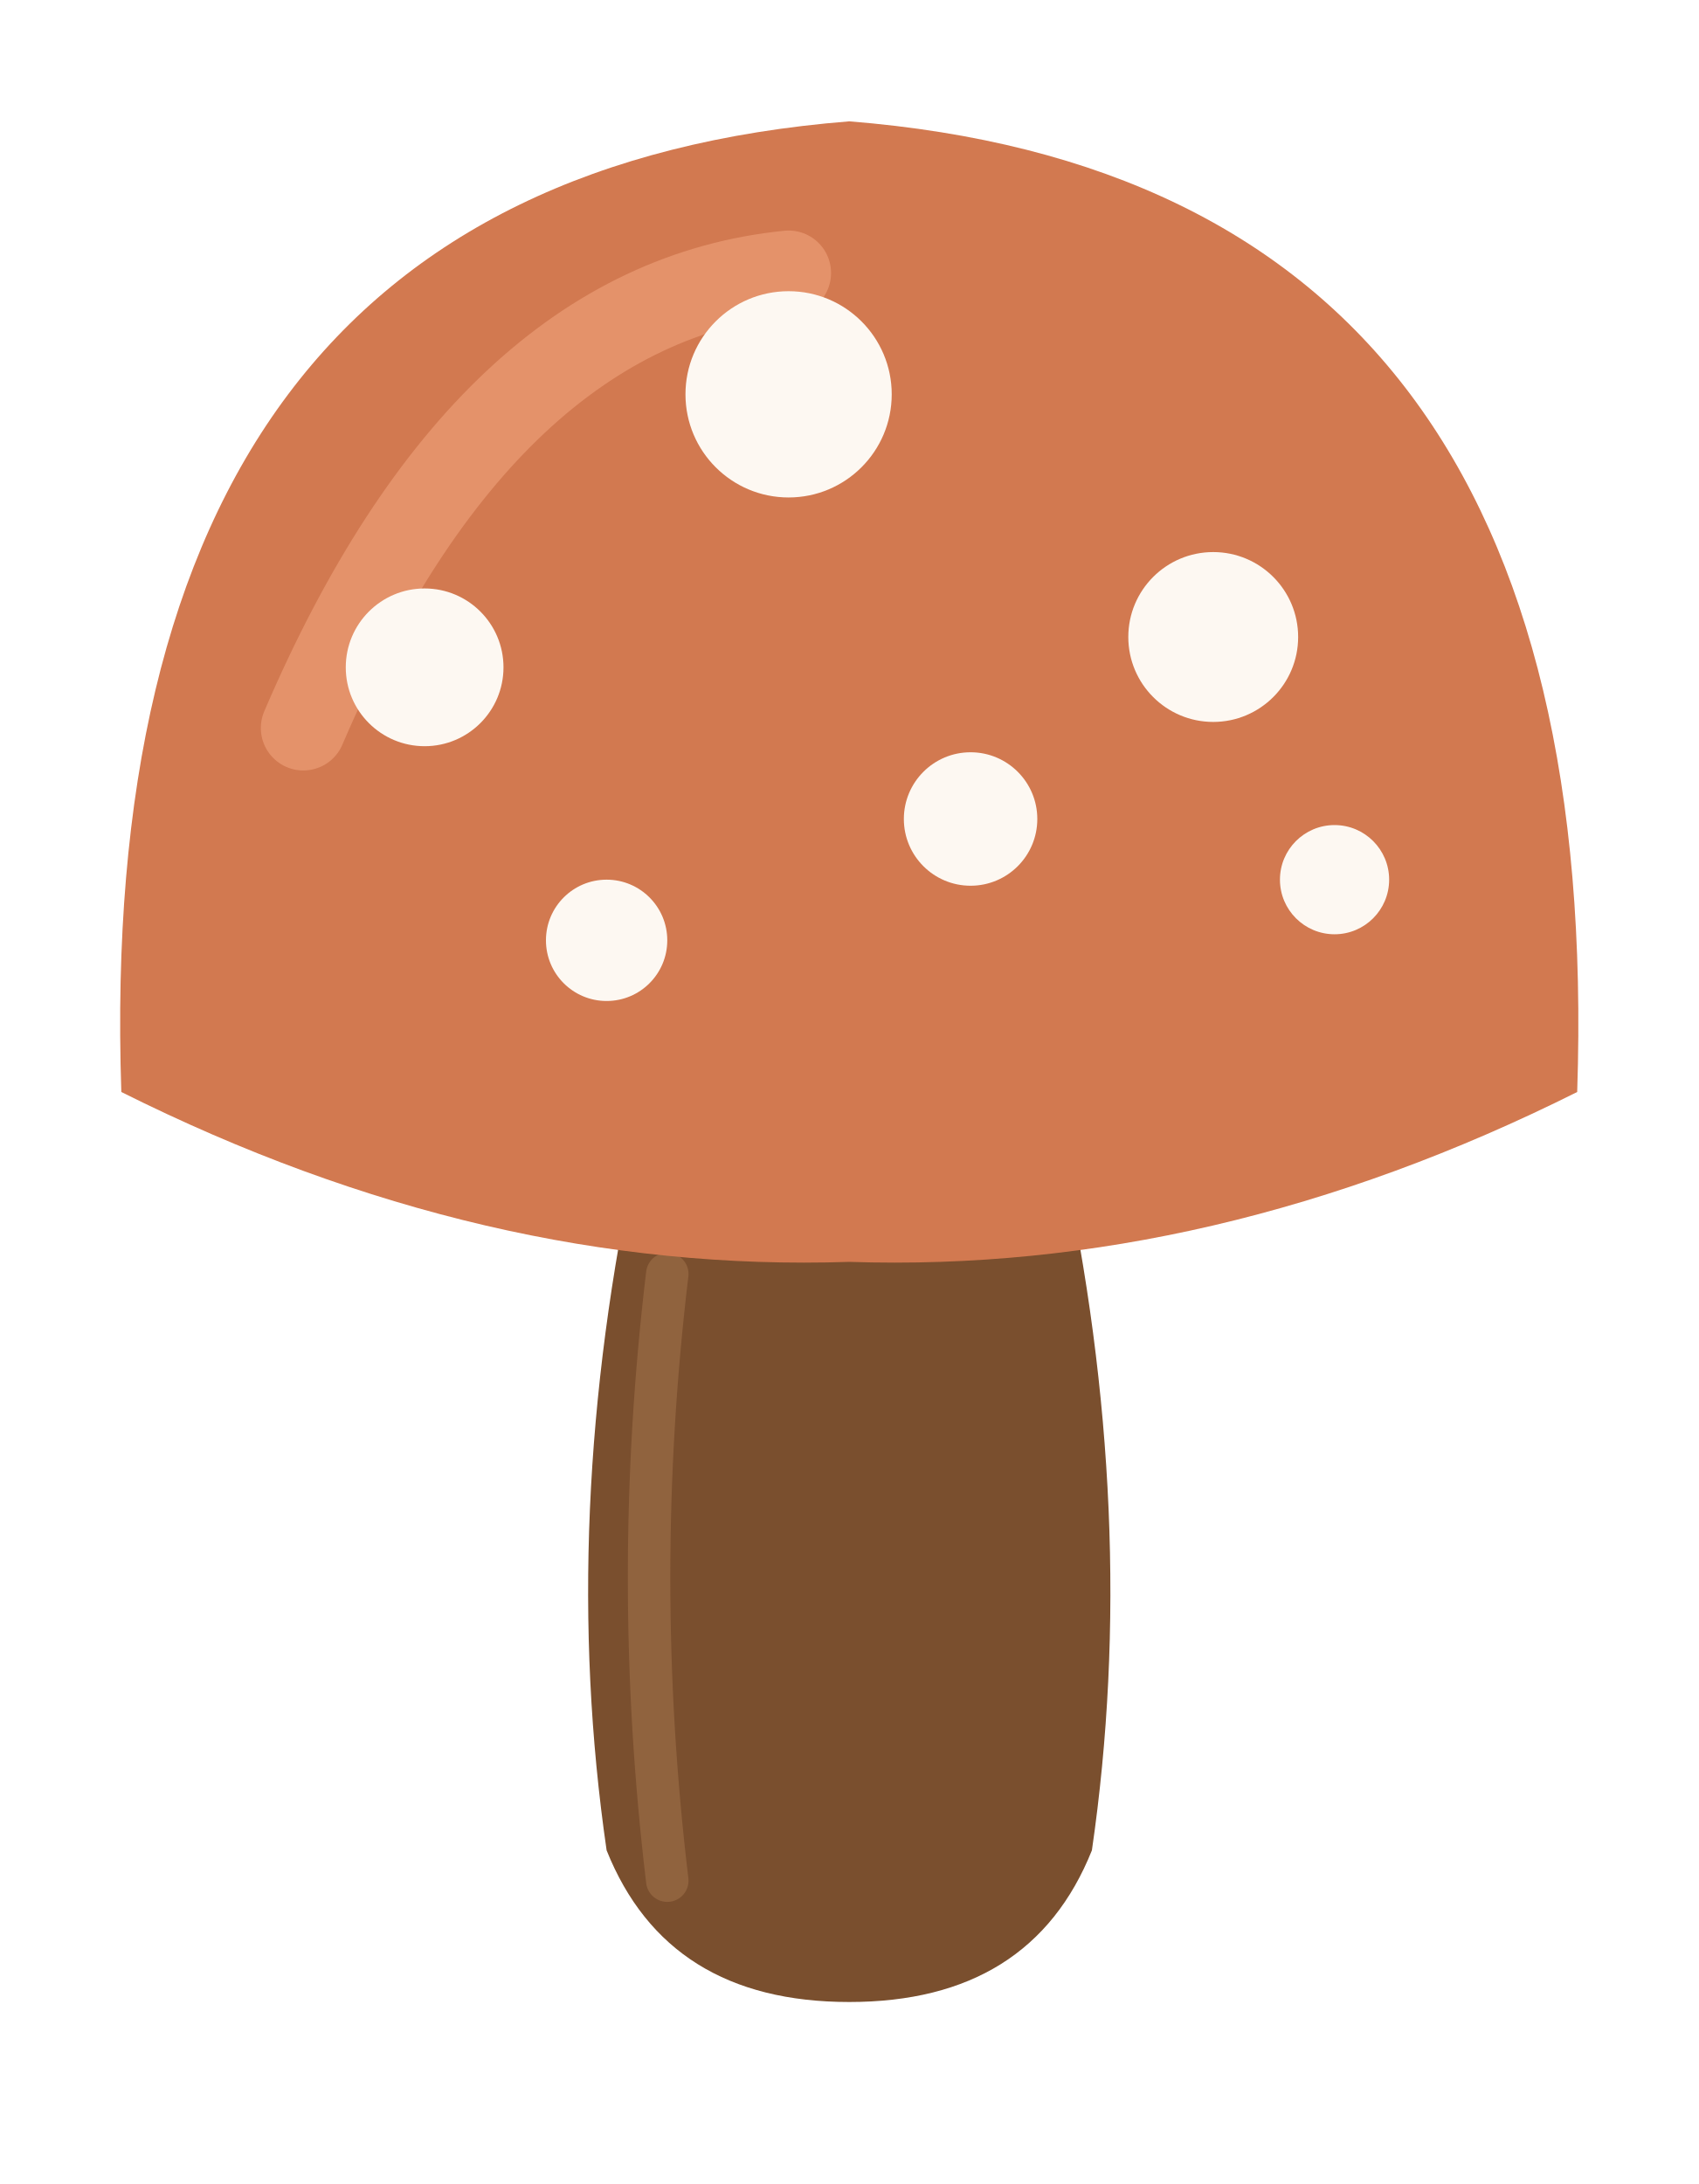
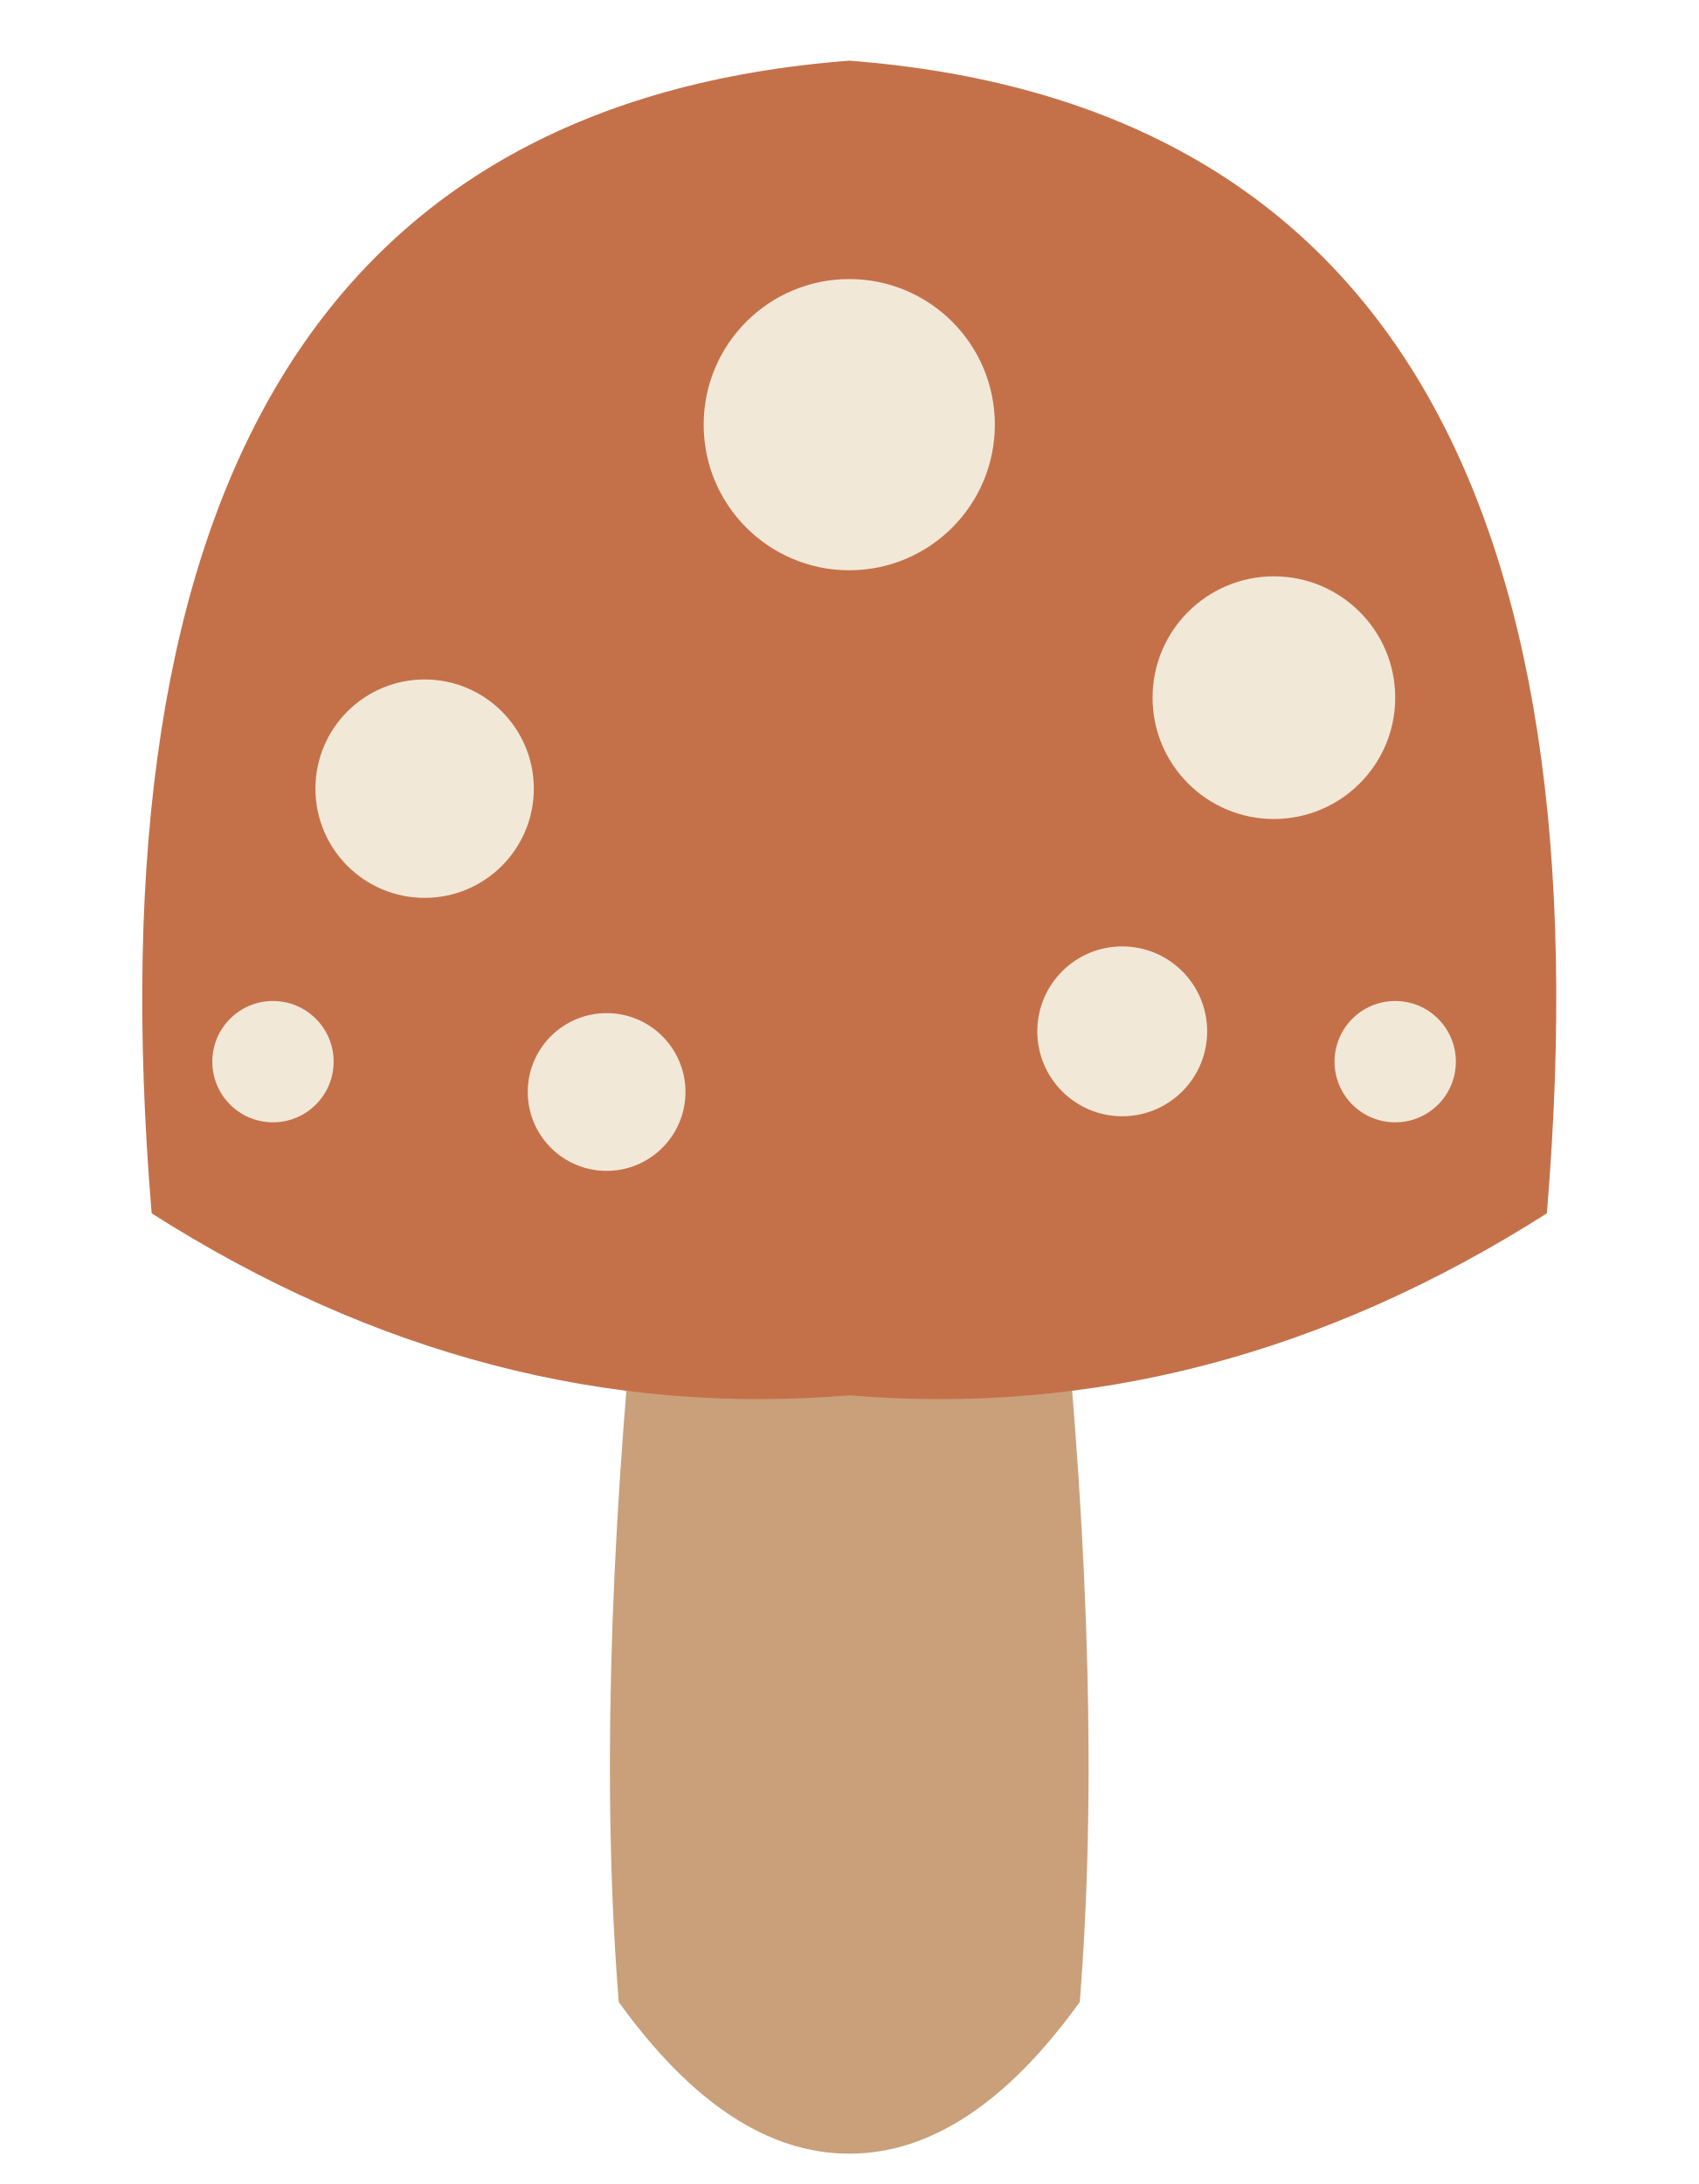
<svg xmlns="http://www.w3.org/2000/svg" viewBox="0 0 28 36">
-   <path d="M 10.5 19 Q 9.2 25 10 30.5 Q 11 33 14 33 Q 17 33 18 30.5 Q 18.8 25 17.5 19 Z" fill="#7A4F2E" />
-   <path d="M 11 21 Q 10.4 26 11 31" stroke="#9A6B45" stroke-width="0.7" stroke-linecap="round" fill="none" opacity="0.7" />
-   <ellipse cx="14" cy="19.3" rx="5" ry="1.2" fill="#4E2E18" opacity="0.5" />
-   <path d="M 2 18 Q 1.5 3 14 2 Q 26.5 3 26 18 Q 20 21 14 20.8 Q 8 21 2 18 Z" fill="#D27950" />
-   <path d="M 5 12 Q 8 5 13 4.5" stroke="#F0A37C" stroke-width="1.4" stroke-linecap="round" fill="none" opacity="0.6" />
-   <circle cx="7" cy="11" r="1.3" fill="#FDF8F2" />
-   <circle cx="13" cy="6.5" r="1.7" fill="#FDF8F2" />
-   <circle cx="20" cy="10.5" r="1.4" fill="#FDF8F2" />
-   <circle cx="10" cy="15.5" r="1" fill="#FDF8F2" />
-   <circle cx="16" cy="13.5" r="1.1" fill="#FDF8F2" />
-   <circle cx="22" cy="14.5" r="0.9" fill="#FDF8F2" />
+   <path d="M 10.5 21 Q 9.8 28 10.2 33 Q 12 35.5 14 35.5 Q 16 35.5 17.8 33 Q 18.2 28 17.5 21 Z" fill="#C9A07A" />
+   <path d="M 2.5 20 Q 1 2 14 1 Q 27 2 25.5 20 Q 20 23.5 14 23 Q 8 23.5 2.5 20 Z" fill="#C4714A" />
+   <circle cx="14" cy="7" r="2.4" fill="#F2E8D8" />
+   <circle cx="7" cy="13" r="1.8" fill="#F2E8D8" />
+   <circle cx="21" cy="11.5" r="2" fill="#F2E8D8" />
+   <circle cx="10" cy="18" r="1.3" fill="#F2E8D8" />
+   <circle cx="18.5" cy="17" r="1.4" fill="#F2E8D8" />
+   <circle cx="4.5" cy="17.5" r="1" fill="#F2E8D8" />
+   <circle cx="23" cy="17.5" r="1" fill="#F2E8D8" />
</svg>
